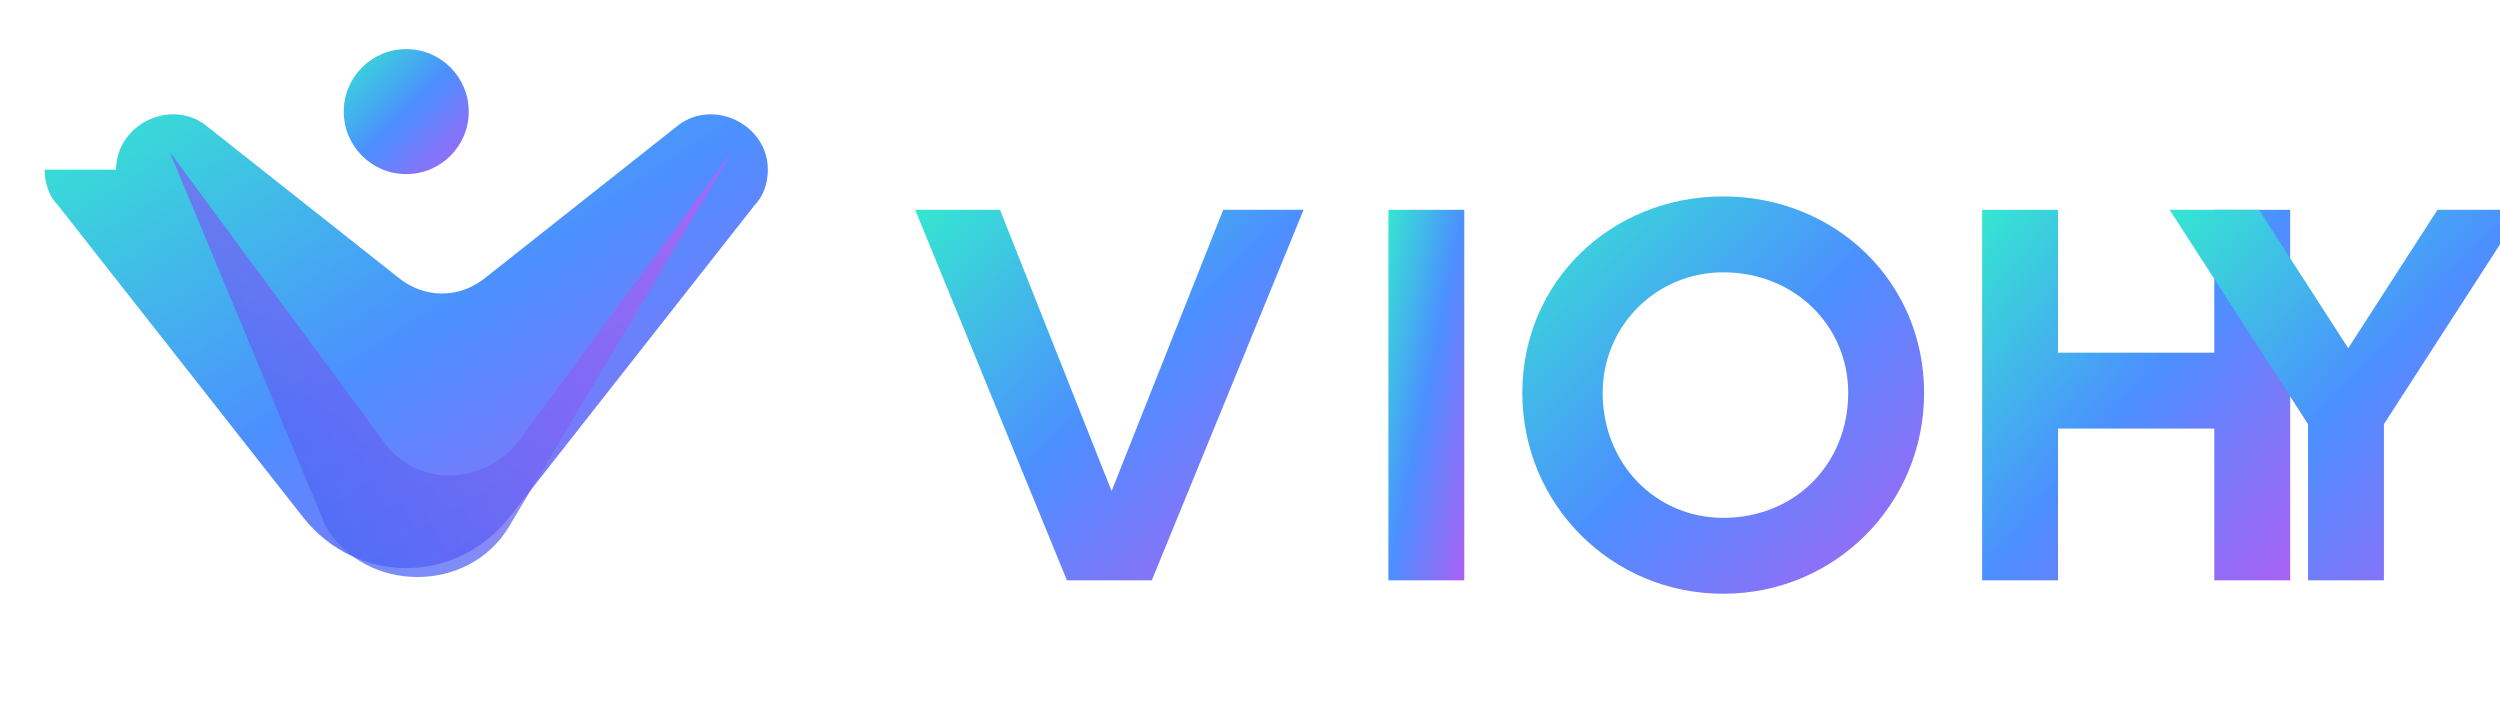
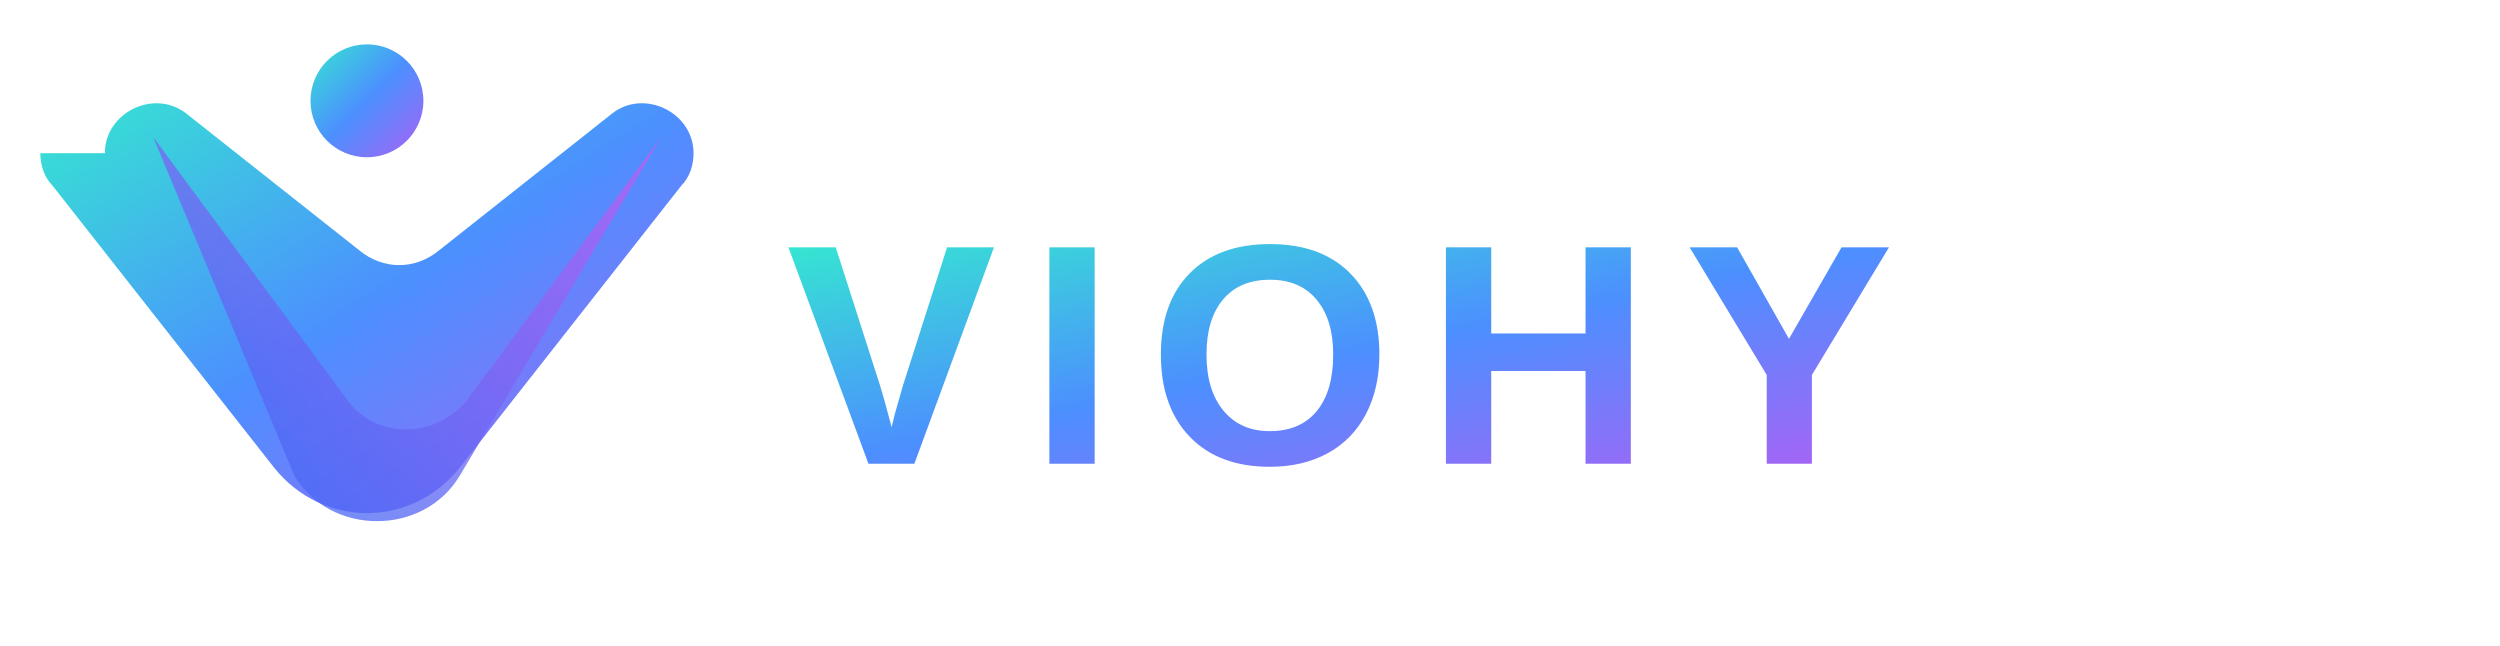
- <svg xmlns="http://www.w3.org/2000/svg" viewBox="0 0 560 160" role="img" aria-labelledby="title desc">
+ <svg xmlns="http://www.w3.org/2000/svg" viewBox="0 0 620 160" role="img" aria-labelledby="title desc">
  <defs>
    <linearGradient id="g1" x1="0" y1="0" x2="1" y2="1">
      <stop offset="0" stop-color="#35e6d1" />
      <stop offset=".5" stop-color="#4c8fff" />
      <stop offset="1" stop-color="#aa62f5" />
    </linearGradient>
    <linearGradient id="g2" x1="0" y1="1" x2="1" y2="0">
      <stop offset="0" stop-color="#2f6bf4" />
      <stop offset="1" stop-color="#c35ef2" />
    </linearGradient>
  </defs>
  <g transform="translate(8 8)">
    <path d="M18 30c0-10 12-16 20-10l43 34c6 5 14 5 20 0l43-34c8-6 20 0 20 10 0 3-1 6-3 8l-55 70c-12 15-34 15-46 0L5 38c-2-2-3-5-3-8Z" fill="url(#g1)" />
    <path d="M30 26 78 91c7 10 22 10 30 0l48-65-50 84c-9 15-32 15-41 0Z" fill="url(#g2)" opacity=".76" />
    <circle cx="83" cy="17" r="14" fill="url(#g1)" />
  </g>
-   <g fill="url(#g1)">
-     <path d="M205 47h19l25 63 25-63h18l-34 83h-19Z" />
-     <path d="M311 47h17v83h-17Z" />
-     <path fill-rule="evenodd" d="M386 44c25 0 45 19 45 44s-20 45-45 45-45-20-45-45 20-44 45-44Zm0 17c-15 0-27 12-27 27 0 16 12 28 27 28 16 0 28-12 28-28 0-15-12-27-28-27Z" />
-     <path d="M444 47h17v32h35V47h17v83h-17V96h-35v34h-17Z" />
-     <path d="M521 47h20l20 31 20-31h19l-31 48v35h-17V95Z" transform="translate(-35)" />
-   </g>
+   <text x="195" y="115" fill="url(#g1)" font-family="Arial, Helvetica, sans-serif" font-size="78" font-weight="800" letter-spacing="8">VIOHY</text>
</svg>
